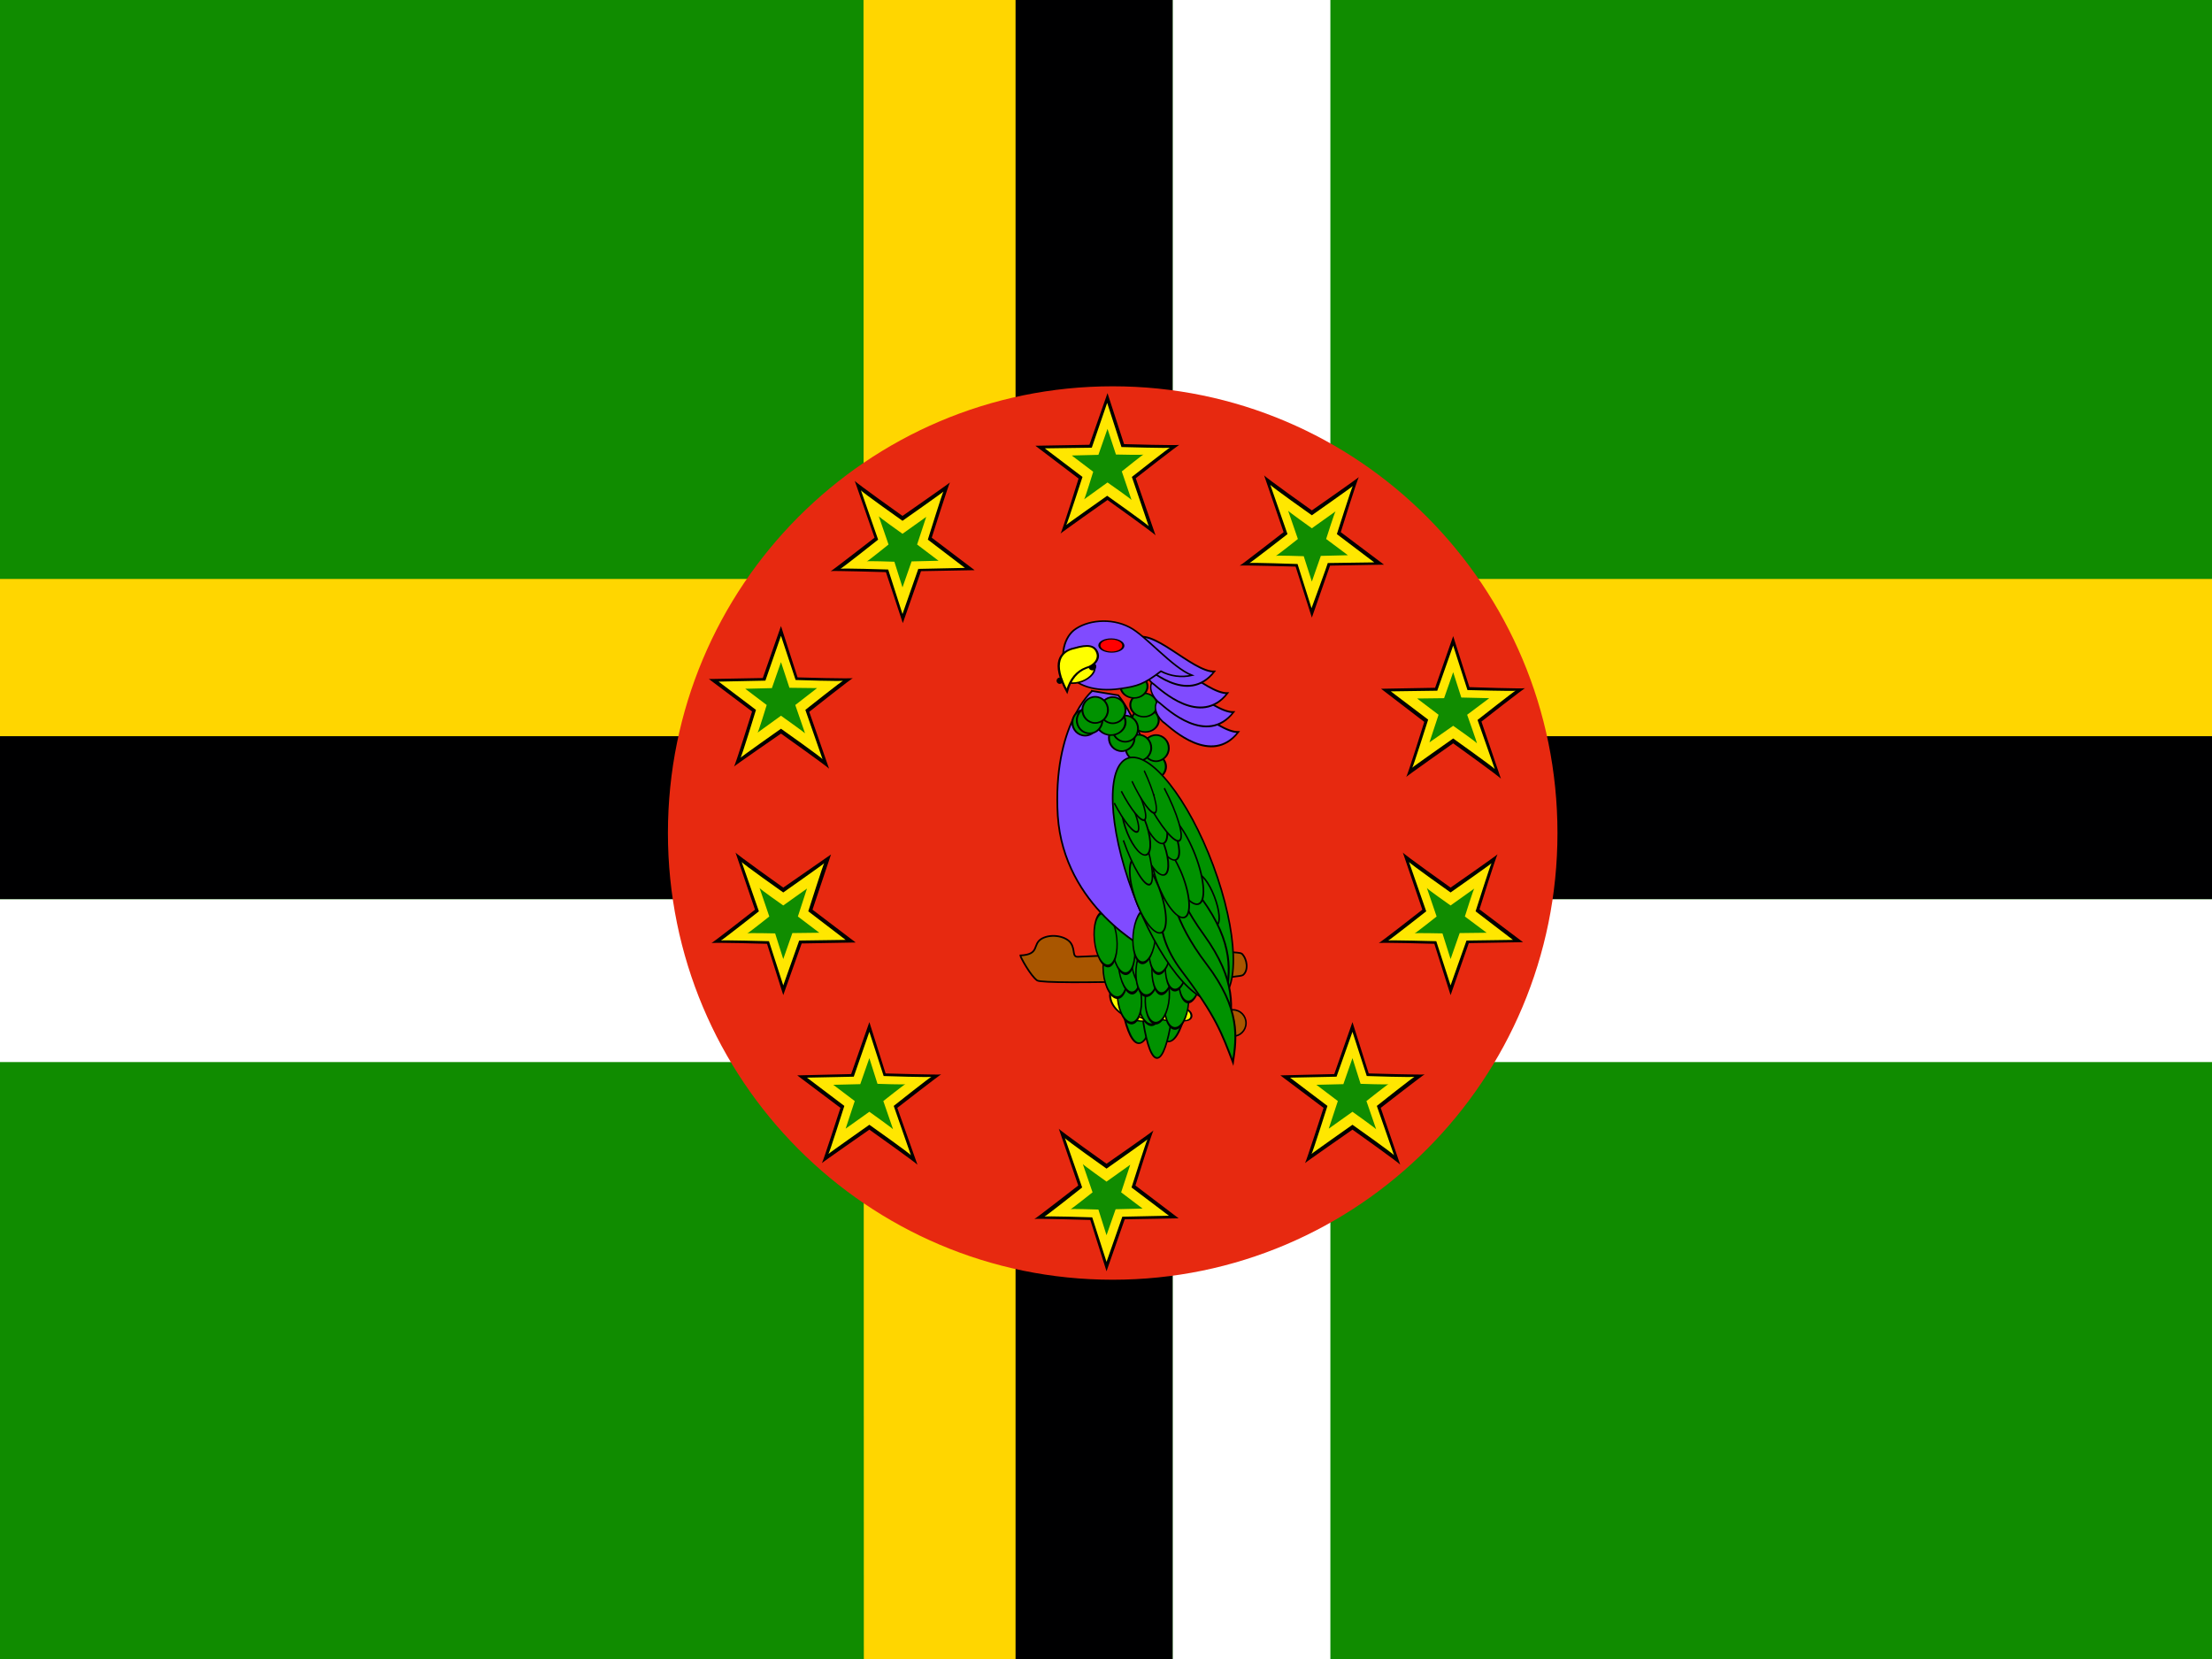
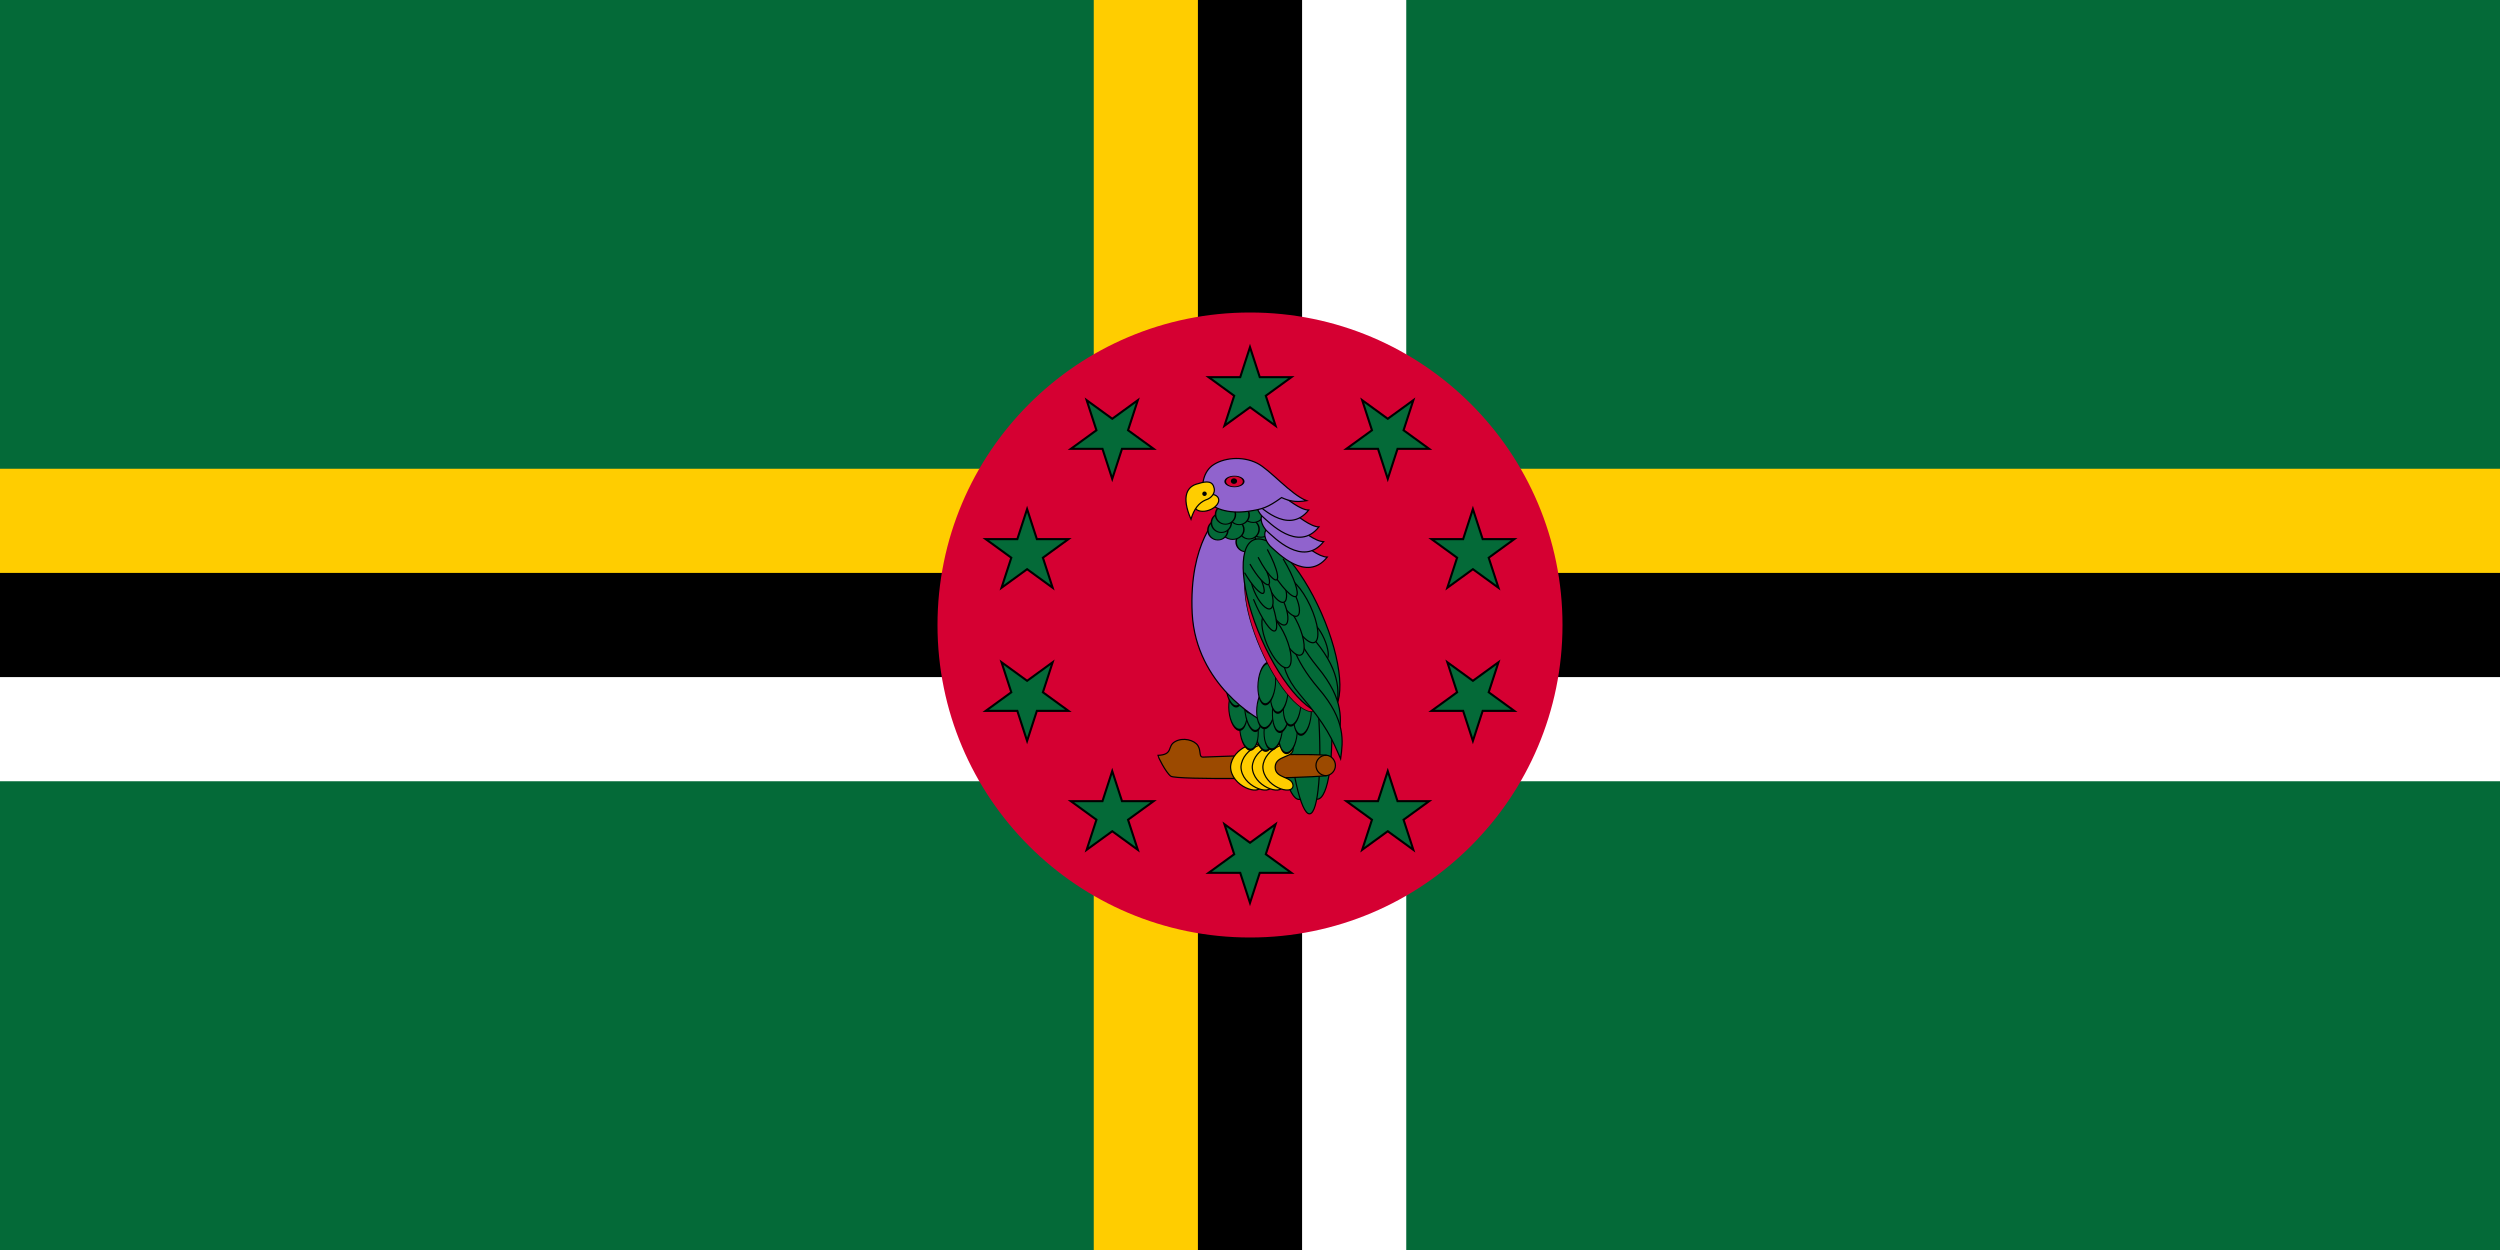
- <svg xmlns="http://www.w3.org/2000/svg" id="flag-icons-dm" viewBox="0 0 640 480">
-   <defs>
-     <clipPath id="dm-a">
-       <path fill-opacity=".7" d="M-85 0h682.7v512H-85z" />
-     </clipPath>
-   </defs>
-   <g fill-rule="evenodd" clip-path="url(#dm-a)" transform="translate(79.7)scale(.94)">
-     <path fill="#108c00" d="M-258.3 0H769.2v512H-258.3z" />
-     <path fill="#ffd600" d="M-260 178.2H772.6v50.1H-260z" />
-     <path fill="#ffd600" d="M181 0h48.5v512h-48.4z" />
-     <path fill="#000001" d="M227.8 0h48.4v512h-48.4z" />
-     <path fill="#000001" d="M-260 226.6H772.6v50.2H-260z" />
-     <path fill="#fff" d="M-260 276.8H772.6v50.1H-260z" />
-     <path fill="#fff" d="M276.2 0h48.5v512h-48.5z" />
-     <rect width="273.8" height="275" x="-394.6" y="-393.9" fill="#e72910" ry="137.5" transform="scale(-1)" />
-     <g stroke-width="1pt">
-       <path d="m250.5 137 5.6-16 5.1 15.7s17.1.5 17.1.2-13.5 10.3-13.5 10.3l6.1 17.6c-.2-.5-14.8-10.9-14.8-10.9s-14.8 10.4-14.5 10.4 5.6-17 5.6-17l-13.3-10.1 16.6-.3z" />
-       <path fill="#ffe700" d="M251.3 137.7 256 124l4.4 13.6s14.9.4 14.9.2-11.7 9-11.7 9l5.2 15.2c-.2-.5-12.8-9.4-12.8-9.4s-12.8 9-12.6 9 5-14.8 5-14.8l-11.6-8.8 14.4-.2z" />
-       <path fill="#108c00" d="m253.3 140 2.8-8 2.6 7.9s8.5.2 8.5 0-6.7 5.2-6.7 5.2l3 8.8c-.1-.3-7.4-5.4-7.4-5.4l-7.2 5.2c.2 0 2.8-8.5 2.8-8.5l-6.6-5z" />
+ <svg xmlns="http://www.w3.org/2000/svg" xmlns:xlink="http://www.w3.org/1999/xlink" width="1200" height="600" viewBox="-7200 -3600 14400 7200" fill="#046a38" stroke="#000" stroke-width="7">
+   <g transform="scale(300)" stroke="none">
+     <path d="m-24-12h48v24h-48z" />
+     <path fill="#ffcd00" d="m-24-3h48v3h-48zm21-9h3v24h-3z" />
+     <path fill="#fff" d="m-24 0h48v3h-48zM0-12h3v24H0z" />
+     <path fill="#000" d="m-24-1h48v2h-48zm23-11h2v24h-2z" />
+     <circle r="6" fill="#d50032" />
+   </g>
+   <g id="b">
+     <g id="a">
+       <path id="s" stroke-width="12" d="m0-1600.6 56.3 173.2h182L91-1320.4l56.3 173.1L0-1254.3l-147.3 107 56.3-173.1-147.3-107h182z" />
+       <use xlink:href="#s" transform="rotate(36)" />
    </g>
-     <g stroke-width="1pt">
-       <path d="m356.9 211.8 5.6-16 5 15.7s17.2.6 17.2.3-13.5 10.3-13.5 10.3l6 17.6c-.2-.5-14.7-10.9-14.7-10.9s-14.8 10.4-14.5 10.4 5.6-17 5.6-17L340.3 212l16.6-.3z" />
-       <path fill="#ffe700" d="m357.6 212.6 4.9-13.9 4.4 13.7s14.8.4 14.8.2-11.7 9-11.7 9l5.3 15.1c-.2-.4-12.8-9.4-12.8-9.4s-12.8 9-12.6 9 4.9-14.8 4.9-14.8l-11.5-8.7z" />
-       <path fill="#108c00" d="m359.7 214.9 2.8-8 2.5 7.8 8.6.2-6.8 5.1s3.2 9 3 8.8c0-.3-7.3-5.4-7.3-5.4l-7.3 5.1 2.8-8.5-6.6-5z" />
+     <use xlink:href="#s" transform="rotate(72)" />
+     <use xlink:href="#a" transform="rotate(108)" />
+   </g>
+   <use xlink:href="#b" transform="scale(-1)" />
+   <g transform="rotate(86)">
+     <ellipse cx="492" cy="-213" rx="530" ry="108" />
+     <ellipse cx="498" cy="-318" rx="530" ry="114" />
+     <ellipse cx="523" cy="-267" rx="586" ry="91" />
+   </g>
+   <path fill="#9c4a00" d="m439 868c-161 17-865 25-895 3-30-22-75-115-75-120 92-4 52-53 99-79 46-27 112-9 132 23 20 33 4 65 29 66 26 0 526-24 710-11 30 2 53 29 53 59 0 30-23 56-53 59z" />
+   <path id="c" fill="#ffcd00" d="m-41 818c-1 70 101 50 103 108-3 61-172 4-174-109 7-112 172-167 174-103 2 53-101 35-103 104z" />
+   <use xlink:href="#c" x="60" />
+   <use xlink:href="#c" x="125" />
+   <use xlink:href="#c" x="186" />
+   <g transform="scale(.85,1.8)">
+     <g transform="rotate(48.1)">
+       <ellipse cx="317" cy="154" rx="68" ry="58" />
+       <ellipse cx="245" cy="229" rx="68" ry="58" />
+       <ellipse cx="148" cy="242" rx="68" ry="58" />
    </g>
-     <g stroke-width="1pt">
-       <path d="m325.9 330.6 5.6-16 5 15.8s17.2.5 17.2.3-13.5 10.3-13.5 10.3l6 17.5c-.2-.5-14.7-10.8-14.7-10.8S316.7 358 316.9 358s5.7-17 5.7-17l-13.3-10z" />
-       <path fill="#ffe700" d="m326.6 331.4 4.9-13.8 4.4 13.6s14.8.5 14.8.2-11.7 9-11.7 9l5.3 15.2c-.2-.5-12.8-9.4-12.8-9.4s-12.8 9-12.6 9 4.9-14.8 4.9-14.8l-11.5-8.7z" />
-       <path fill="#108c00" d="m328.7 333.7 2.8-8 2.5 7.9s8.6.3 8.6.1-6.8 5.2-6.8 5.2l3 8.7c0-.2-7.3-5.4-7.3-5.4l-7.3 5.2 2.8-8.5-6.6-5z" />
-     </g>
-     <g stroke-width="1pt">
-       <path d="m177.2 330.6 5.6-16 5 15.8s17.1.5 17.1.3-13.5 10.3-13.5 10.3l6.2 17.5c-.3-.5-14.8-10.8-14.8-10.8S168 358 168.2 358s5.7-17 5.7-17l-13.3-10z" />
-       <path fill="#ffe700" d="m178 331.4 4.8-13.8 4.4 13.6s14.8.5 14.8.2-11.7 9-11.7 9l5.3 15.2c-.2-.5-12.8-9.4-12.8-9.4s-12.8 9-12.6 9 4.9-14.8 4.9-14.8l-11.5-8.7z" />
-       <path fill="#108c00" d="m180 333.7 2.8-8 2.5 7.9s8.6.3 8.6.1-6.8 5.2-6.8 5.2l3 8.7c0-.2-7.3-5.4-7.3-5.4l-7.3 5.2 2.8-8.5-6.6-5z" />
-     </g>
-     <g stroke-width="1pt">
-       <path d="m150 208.7 5.6-16 5.1 15.8s17.1.5 17.1.2-13.5 10.4-13.5 10.4l6.1 17.5c-.3-.5-14.8-10.8-14.8-10.8S140.8 236 141.1 236s5.6-17 5.6-17l-13.3-10z" />
-       <path fill="#ffe700" d="m150.8 209.5 4.8-13.8 4.5 13.6s14.7.5 14.7.2-11.7 9-11.7 9l5.3 15.2c-.2-.5-12.8-9.4-12.8-9.4s-12.8 9-12.5 9 4.8-14.8 4.8-14.8l-11.5-8.7z" />
-       <path fill="#108c00" d="m152.8 211.8 2.8-8 2.6 7.9 8.5.1-6.7 5.2 3 8.7c-.1-.2-7.4-5.4-7.4-5.4l-7.2 5.2c.2 0 2.8-8.5 2.8-8.5l-6.6-5z" />
-     </g>
-     <g stroke-width="1pt">
-       <path d="m324.6 174.1-5.6 16-5-15.7s-17.2-.5-17.2-.3 13.5-10.3 13.5-10.3l-6-17.5c.2.5 14.7 10.8 14.7 10.8s14.8-10.3 14.5-10.3-5.6 17-5.6 17l13.3 10z" />
-       <path fill="#ffe700" d="M323.9 173.3c0 .3-5 13.9-5 13.9l-4.3-13.6s-14.8-.5-14.8-.3 11.7-8.9 11.7-8.9l-5.3-15.2c.2.5 12.8 9.4 12.8 9.4s12.8-9 12.6-9-4.9 14.8-4.9 14.8l11.5 8.7z" />
-       <path fill="#108c00" d="m321.8 171-2.8 8-2.5-7.8s-8.6-.3-8.6-.1 6.8-5.2 6.8-5.2l-3-8.7c0 .2 7.3 5.4 7.3 5.4l7.3-5.2c-.2 0-2.9 8.5-2.9 8.5l6.7 5-8.3.2z" />
-     </g>
-     <g stroke-width="1pt">
-       <path d="m367.3 290.3-5.6 16-5-15.8s-17.2-.5-17.2-.2S353 280 353 280l-6-17.6c.2.5 14.7 10.8 14.7 10.8s14.8-10.3 14.5-10.3-5.6 17-5.6 17L384 290z" />
-       <path fill="#ffe700" d="m366.6 289.5-4.9 13.8-4.4-13.6s-14.8-.4-14.8-.2 11.7-9 11.7-9l-5.3-15.2c.2.5 12.8 9.4 12.8 9.4s12.8-9 12.6-9-4.9 14.8-4.9 14.8l11.5 8.8z" />
-       <path fill="#108c00" d="m364.5 287.2-2.8 8-2.5-7.9s-8.6-.2-8.6 0 6.8-5.2 6.8-5.2l-3-8.8c0 .3 7.3 5.4 7.3 5.4l7.3-5.2c-.2 0-2.9 8.6-2.9 8.6l6.7 5z" />
-     </g>
-     <g stroke-width="1pt">
-       <path d="m261.4 375.3-5.6 16-5-15.8s-17.2-.5-17.2-.3 13.5-10.3 13.5-10.3l-6-17.5c.2.5 14.7 10.8 14.7 10.8s14.8-10.3 14.5-10.3-5.6 17-5.6 17L278 375z" />
-       <path fill="#ffe700" d="m260.7 374.4-4.9 14-4.4-13.7s-14.8-.5-14.8-.2 11.7-9 11.7-9l-5.3-15.2c.2.5 12.8 9.4 12.8 9.4s12.8-9 12.6-9-4.9 14.8-4.9 14.8l11.5 8.7-14.3.3z" />
-       <path fill="#108c00" d="m258.6 372.2-2.8 8-2.5-7.9s-8.6-.3-8.6-.1 6.8-5.2 6.8-5.2l-3-8.7c0 .2 7.3 5.4 7.3 5.4l7.3-5.2-2.8 8.5 6.6 5z" />
-     </g>
-     <g stroke-width="1pt">
-       <path d="m162 290.3-5.7 16-5-15.8s-17.2-.5-17.2-.2 13.5-10.3 13.5-10.3l-6-17.6c.2.5 14.7 10.8 14.7 10.8L171 263l-5.7 17 13.3 10.1-16.6.3z" />
-       <path fill="#ffe700" d="m161.2 289.5-4.9 13.8-4.4-13.6s-14.8-.4-14.8-.2 11.7-9 11.7-9l-5.3-15.2c.2.5 12.8 9.4 12.8 9.4s12.8-9 12.6-9-4.9 14.8-4.9 14.8l11.5 8.8z" />
-       <path fill="#108c00" d="m159.1 287.2-2.8 8-2.5-7.9s-8.6-.2-8.6 0 6.8-5.2 6.8-5.2l-3-8.8c0 .3 7.3 5.4 7.3 5.4l7.3-5.2-2.8 8.6 6.6 5z" />
-     </g>
-     <g stroke-width="1pt">
-       <path d="m198.7 175.8-5.6 16-5.2-15.7s-17-.5-17-.3 13.5-10.3 13.5-10.3l-6.1-17.5c.2.5 14.7 10.8 14.7 10.8s14.8-10.3 14.6-10.3-5.6 17-5.6 17l13.2 10z" />
-       <path fill="#ffe700" d="m197.9 175-4.9 14-4.4-13.7s-14.8-.5-14.8-.2 11.7-9 11.7-9l-5.3-15.2c.2.5 12.8 9.4 12.8 9.4s12.8-9 12.6-9-4.8 14.8-4.8 14.8l11.4 8.7-14.3.3z" />
-       <path fill="#108c00" d="m195.8 172.8-2.8 8-2.5-7.9s-8.5-.3-8.5-.1 6.7-5.2 6.7-5.2l-3-8.7c0 .2 7.3 5.4 7.3 5.4l7.3-5.2-2.8 8.5 6.6 5z" />
-     </g>
-     <g transform="translate(-250.6 359.4)scale(1.04)">
-       <g fill="#009200" stroke="#000" stroke-width="2.5" transform="matrix(.16 -.02 0 .18 429.8 -215.6)">
-         <ellipse cx="680.2" cy="586.1" rx="30.8" ry="189.8" transform="matrix(1.4 0 0 1 -534.3 263.7)" />
-         <ellipse cx="680.2" cy="586.1" rx="30.8" ry="189.8" transform="matrix(1.5 0 0 1 -547.2 267)" />
-         <ellipse cx="680.2" cy="586.1" rx="30.8" ry="189.8" transform="matrix(1.2 0 0 1.1 -365 214.1)" />
-       </g>
-       <g stroke="#000" transform="translate(72.9 -9.8)">
-         <path fill="#a95600" stroke-width=".5" d="M388.5-53c6-.3 3.4-3.3 6.4-5 3-1.6 7.3-.6 8.6 1.4s.3 4 2 4 47-2.5 48.6-.9 2 5 .3 6.3c-1.6 1.4-58.9 3-60.9 1.6s-5-7-5-7.4z" />
-         <path fill="#ff0" stroke-width="3.9" d="M529.6 405.5c0 40 45.6 27.8 46.8 61.2-.7 35.4-76.7 3.5-78.6-61.2 1.9-64.8 75-98 76.7-61 1.2 30.6-45 21-45 61z" transform="matrix(.15 0 0 .1 340.4 -81.7)" />
-         <path fill="#ff0" stroke-width="3.9" d="M529.6 405.5c0 40 45.6 27.8 46.8 61.2-.7 35.4-76.7 3.5-78.6-61.2 1.9-64.8 75-98 76.7-61 1.2 30.6-45 21-45 61z" transform="matrix(.15 0 0 .1 344.4 -81.6)" />
-         <path fill="#ff0" stroke-width="3.9" d="M529.6 405.5c0 40 45.6 27.8 46.8 61.2-.7 35.4-76.7 3.5-78.6-61.2 1.9-64.8 75-98 76.7-61 1.2 30.6-45 21-45 61z" transform="matrix(.15 0 0 .1 348.7 -81.8)" />
-         <path fill="#ff0" stroke-width="3.9" d="M529.6 405.5c0 40 45.6 27.8 46.8 61.2-.7 35.4-76.7 3.5-78.6-61.2 1.9-64.8 75-98 76.7-61 1.2 30.6-45 21-45 61z" transform="matrix(.15 0 0 .1 352.7 -81.8)" />
-         <ellipse cx="478.4" cy="-41.1" fill="#a95600" stroke-width=".4" rx="3.5" ry="3.4" transform="matrix(1.1 .02 -.02 1.15 -75.6 4.7)" />
-       </g>
-       <g fill="#009200" stroke="#000" stroke-width="2.5" transform="rotate(-5.8 688.4 -625.2)">
-         <ellipse cx="427.1" cy="905" rx="20.8" ry="24.1" transform="matrix(.17 0 0 .32 369.8 -361.6)" />
-         <ellipse cx="427.1" cy="905" rx="20.8" ry="24.1" transform="matrix(.17 0 0 .32 364 -362.7)" />
-         <ellipse cx="427.1" cy="905" rx="20.8" ry="24.1" transform="matrix(.17 0 0 .32 360.6 -370.6)" />
-         <ellipse cx="427.1" cy="905" rx="20.8" ry="24.1" transform="matrix(.16 0 0 .35 369.3 -399.4)" />
-         <ellipse cx="427.1" cy="905" rx="20.8" ry="24.1" transform="matrix(.16 0 0 .33 377.4 -379)" />
-         <ellipse cx="427.1" cy="905" rx="20.8" ry="24.1" transform="matrix(.16 0 0 .33 373.2 -382.2)" />
-         <ellipse cx="427.1" cy="905" rx="20.8" ry="24.1" transform="matrix(.16 0 0 .33 368 -386.7)" />
-         <ellipse cx="427.1" cy="905" rx="20.8" ry="24.1" transform="matrix(.16 0 0 .33 363 -389.5)" />
-       </g>
-       <path fill="#804bff" stroke="#000" stroke-width=".5" d="M482.6-141s-11.7 10-10.1 36.9c1.8 27 26.5 39.5 26.5 39.5s6.2-7.7 5.2-29.5c-2-31.8-13.8-45.7-13.8-45.7l-7.8-1.3z" />
-       <g fill="#009200" stroke="#000" stroke-width="2.5" transform="rotate(4.5 181 769.9)">
-         <ellipse cx="427.1" cy="905" rx="20.8" ry="24.1" transform="matrix(.17 0 0 .32 369.8 -361.6)" />
-         <ellipse cx="427.1" cy="905" rx="20.8" ry="24.1" transform="matrix(.17 0 0 .32 364 -362.7)" />
-         <ellipse cx="427.1" cy="905" rx="20.8" ry="24.1" transform="matrix(.17 0 0 .32 360.6 -370.6)" />
-         <ellipse cx="427.1" cy="905" rx="20.8" ry="24.1" transform="matrix(.16 0 0 .35 369.3 -399.4)" />
-         <ellipse cx="427.1" cy="905" rx="20.8" ry="24.1" transform="matrix(.16 0 0 .33 377.4 -379)" />
-         <ellipse cx="427.1" cy="905" rx="20.8" ry="24.1" transform="matrix(.16 0 0 .33 373.2 -382.2)" />
-         <ellipse cx="427.1" cy="905" rx="20.8" ry="24.1" transform="matrix(.16 0 0 .33 368 -386.7)" />
-         <ellipse cx="427.1" cy="905" rx="20.8" ry="24.1" transform="matrix(.16 0 0 .33 363 -389.5)" />
-       </g>
-       <ellipse cx="624.4" cy="606.1" fill="#c90000" stroke="#000" stroke-width="1pt" rx="58.3" ry="186.5" transform="matrix(.16 -.06 .06 .15 369.6 -145)" />
-       <g fill="#009200" stroke="#000" transform="rotate(1 242.4 -1957.8)">
-         <ellipse cx="218.1" cy="356.8" stroke-width="1.5" rx="10.8" ry="12.9" transform="matrix(.4 0 0 .3 445 -230.5)" />
-         <ellipse cx="218.1" cy="356.8" stroke-width="1.6" rx="10.8" ry="12.9" transform="matrix(.35 0 0 .3 457.2 -236)" />
-         <ellipse cx="218.1" cy="356.8" stroke-width="1.6" rx="10.8" ry="12.9" transform="matrix(.35 0 0 .3 452 -236)" />
-         <ellipse cx="218.1" cy="356.8" stroke-width="1.6" rx="10.8" ry="12.9" transform="matrix(.37 0 0 .27 449.5 -233.5)" />
-         <ellipse cx="218.1" cy="356.8" stroke-width="1.6" rx="10.8" ry="12.9" transform="matrix(.37 0 0 .27 449 -238)" />
-         <ellipse cx="218.1" cy="356.8" stroke-width="1.6" rx="10.8" ry="12.9" transform="matrix(.35 0 0 .3 447 -238.8)" />
-         <ellipse cx="218.1" cy="356.8" stroke-width="1.6" rx="10.8" ry="12.9" transform="matrix(.35 0 0 .3 448 -241.6)" />
-         <ellipse cx="218.1" cy="356.8" stroke-width="1.5" rx="10.8" ry="12.9" transform="matrix(.4 0 0 .3 432.8 -243.5)" />
-         <ellipse cx="218.1" cy="356.8" stroke-width="1.6" rx="10.8" ry="12.9" transform="matrix(.37 0 0 .27 446 -243.5)" />
-         <ellipse cx="218.1" cy="356.8" stroke-width="1.6" rx="10.8" ry="12.9" transform="matrix(.35 0 0 .3 444.2 -247)" />
-         <ellipse cx="218.1" cy="356.8" stroke-width="1.6" rx="10.8" ry="12.9" transform="matrix(.35 0 0 .3 436.1 -243.2)" />
-         <ellipse cx="218.1" cy="356.8" stroke-width="1.6" rx="10.8" ry="12.9" transform="matrix(.35 0 0 .3 437.4 -243.9)" />
-         <ellipse cx="218.1" cy="356.8" stroke-width="1.6" rx="10.8" ry="12.9" transform="matrix(.35 0 0 .3 439 -247)" />
-       </g>
-       <g fill="#009200" stroke="#000" transform="matrix(.18 0 0 .2 421 -216.8)">
-         <ellipse cx="528.7" cy="564.5" stroke-width="2.5" rx="67.4" ry="205.6" transform="matrix(.98 -.3 .36 .87 -245.8 324.4)" />
-         <ellipse cx="528.7" cy="646.1" stroke-width="2.5" rx="13.3" ry="40.8" transform="rotate(-23.4 630.5 660.9)" />
-         <path stroke-width="1.5" d="M139.9 644c0 57.7-18.8 86.2-34.6 110.3 7.5-32.5 13-52.6 13-110.3s29.5-85.3 40.3-102c-4.2 16.7-18.7 44.3-18.7 102z" transform="matrix(1.88 -.46 .95 1.18 -352.3 -10)" />
-         <path stroke-width="1.5" d="M139.9 644c0 57.7-18.8 86.2-34.6 110.3 7.5-32.5 13-52.6 13-110.3s29.5-85.3 40.3-102c-4.2 16.7-18.7 44.3-18.7 102z" transform="matrix(1.88 -.46 .95 1.18 -348.4 44)" />
-         <path stroke-width="1.5" d="M139.9 644c0 57.7-18.8 86.2-34.6 110.3 7.5-32.5 13-52.6 13-110.3s29.5-85.3 40.3-102c-4.2 16.7-18.7 44.3-18.7 102z" transform="matrix(1.87 -.5 .98 1.16 -362 105.8)" />
-         <ellipse cx="528.7" cy="646.1" stroke-width="1.4" rx="13.3" ry="40.8" transform="matrix(1.8 -.4 .7 1.64 -915.6 -221)" />
-         <ellipse cx="528.7" cy="646.1" stroke-width="1.6" rx="13.3" ry="40.8" transform="matrix(1.63 -.23 .54 1.35 -739.5 -91.8)" />
-         <ellipse cx="528.7" cy="646.1" stroke-width="1.6" rx="13.3" ry="40.8" transform="matrix(1.63 -.2 .5 1.36 -750.6 -91.8)" />
-         <ellipse cx="528.7" cy="646.1" stroke-width="2.1" rx="13.3" ry="40.8" transform="matrix(1.3 -.2 .47 1 -531 47.6)" />
-         <ellipse cx="528.7" cy="646.1" stroke-width="2.1" rx="13.3" ry="40.8" transform="matrix(1.33 -.13 .4 1.03 -517.9 12.2)" />
-         <path stroke-width="2.1" d="M145.7 569.5c0 34-6.7 61.6-15 61.6s-15-27.6-15-61.6" transform="matrix(1.03 -.5 .46 1.18 12.8 -14.5)" />
-         <ellipse cx="528.7" cy="646.1" stroke-width="2.1" rx="13.3" ry="40.8" transform="matrix(1.33 -.13 .4 1.03 -519.5 -34.4)" />
-         <ellipse cx="528.7" cy="646.1" stroke-width="2.1" rx="13.3" ry="40.8" transform="matrix(1.33 -.1 .38 1.04 -534 -40.1)" />
-         <path stroke-width="2.9" d="M145.7 569.5c0 34-6.7 61.6-15 61.6s-15-27.6-15-61.6" transform="matrix(.67 -.47 .46 .8 39.5 143.3)" />
-         <path stroke-width="2.9" d="M145.7 569.5c0 34-6.7 61.6-15 61.6s-15-27.6-15-61.6" transform="matrix(.67 -.47 .46 .8 51.1 125.8)" />
-         <path stroke-width="2.1" d="M145.7 569.5c0 34-6.7 61.6-15 61.6s-15-27.6-15-61.6" transform="matrix(.94 -.64 .64 1.1 -40.2 -10.7)" />
-         <path stroke-width="2.7" d="M145.7 569.5c0 34-6.7 61.6-15 61.6s-15-27.6-15-61.6" transform="matrix(.67 -.52 .46 .88 68.6 71.2)" />
-       </g>
-       <g fill="#804bff" stroke="#000" stroke-width="2.5">
-         <path d="M276.3 345.4c-12.3 9.2.4 25.2 12 30.7 13 7.7 86.6 58.2 136.3 12-40.8.8-118.7-63.2-148.3-42.7z" transform="matrix(.16 0 0 .22 458 -214.3)" />
-         <path d="M276.3 345.4c-12.3 9.2.4 25.2 12 30.7 13 7.7 86.6 58.2 136.3 12-40.8.8-118.7-63.2-148.3-42.7z" transform="matrix(.16 0 0 .22 456.6 -220.2)" />
-         <path d="M276.3 345.4c-12.3 9.2.4 25.2 12 30.7 13 7.7 86.6 58.2 136.3 12-40.8.8-118.7-63.2-148.3-42.7z" transform="matrix(.16 0 0 .22 454.8 -225.8)" />
-         <path d="M276.3 345.4c-12.3 9.2.4 25.2 12 30.7 13 7.7 86.6 58.2 136.3 12-40.8.8-118.7-63.2-148.3-42.7z" transform="matrix(.16 0 0 .22 450.9 -232.2)" />
-       </g>
-       <g transform="rotate(1 -589.6 681.6)">
-         <path fill="#804bff" stroke="#000" stroke-width="2.5" d="M211.2 247.3c21.7-12 56.6-9.8 79.7 11.2 19.4 17 45.3 75.2 70.3 92.8a58 58 0 0 1-42.2-15.2c-28.8 15.5-38.1 16.7-64 15.7-35.8-1.4-62.4-17.7-68-40.6-6.3-21.8 4.8-52.5 24.2-63.9z" transform="matrix(.2 -.04 .05 .18 407.8 -213.6)" />
-         <ellipse cx="287.2" cy="323" fill="red" stroke="#000" stroke-width="2.5" rx="14.2" ry="15" transform="matrix(.25 0 0 .13 401.8 -215.2)" />
-         <ellipse cx="204.6" cy="348.3" fill="#ff0" stroke="#000" stroke-width="2.5" rx="23.3" ry="15.9" transform="matrix(.2 -.08 .07 .17 398.7 -208)" />
-         <circle cx="283.9" cy="333.9" r="5.8" transform="matrix(.2 0 0 .2 411.3 -233.7)" />
-         <path fill="#ff0" stroke="#000" stroke-width="6.6" d="M516.8 260.3c4.4 18-6.7 43-33.1 52.6-26.8 13.2-46.1 41.8-55.7 88-47.2-103.2-23-148.3 20.6-160.3 37.4-14.4 60.4-13.4 68.2 19.7z" transform="matrix(.1 0 0 .08 417.9 -191.5)" />
-         <circle cx="199" cy="362.4" r="4.7" transform="matrix(.2 0 0 .2 418.7 -235)" />
-       </g>
+     <ellipse transform="rotate(63.2)" cx="251" cy="100" rx="73" ry="57" />
+     <g transform="rotate(57.7)">
+       <ellipse cx="175" cy="124" rx="69" ry="57" />
+       <ellipse cx="109" cy="192" rx="69" ry="57" />
    </g>
  </g>
+   <path fill="#9063cd" d="m-177-632c0 0-176 152-156 565 22 416 389 611 389 611h58V-632z" />
+   <g transform="scale(.85,1.8)">
+     <g transform="rotate(40.6)">
+       <ellipse cx="421" cy="95" rx="58" ry="68" />
+       <ellipse cx="337" cy="151" rx="58" ry="68" />
+       <ellipse cx="255" cy="132" rx="58" ry="68" />
+     </g>
+     <ellipse transform="rotate(24.1)" cx="305" cy="161" rx="58" ry="73" />
+     <g transform="rotate(29.9)">
+       <ellipse cx="450" cy="70" rx="57" ry="69" />
+       <ellipse cx="375" cy="79" rx="57" ry="69" />
+       <ellipse cx="279" cy="87" rx="57" ry="69" />
+       <ellipse cx="192" cy="106" rx="57" ry="69" />
+     </g>
+   </g>
+   <ellipse transform="rotate(66.5)" fill="#d50032" stroke-width="4" cx="149" cy="-149" rx="456" ry="148" />
+   <g transform="scale(1.25,.85)">
+     <ellipse cx="56" cy="-579" rx="49" ry="63" />
+     <ellipse cx="50" cy="-658" rx="49" ry="63" />
+     <ellipse cx="-18" cy="-563" rx="46" ry="67" />
+     <ellipse cx="-4" cy="-649" rx="46" ry="66" />
+     <ellipse cx="-80" cy="-647" rx="52" ry="67" />
+     <ellipse cx="15" cy="-758" rx="49" ry="63" />
+     <ellipse cx="-50" cy="-746" rx="46" ry="66" />
+     <ellipse cx="-148" cy="-643" rx="46" ry="67" />
+     <ellipse cx="-132" cy="-693" rx="46" ry="66" />
+     <ellipse cx="-113" cy="-749" rx="46" ry="66" />
+   </g>
+   <g transform="rotate(66.2)">
+     <ellipse cx="103" cy="-216" rx="543" ry="188" />
+     <ellipse cx="245" cy="-323" rx="114" ry="36" />
+   </g>
+   <path d="m378 94c153 187 134 306 118 406L279 267V33z" />
+   <path d="m391 245c154 187 135 306 119 406L215 194v-307c23 60 23 171 176 358z" />
+   <path d="m396 367c157 183 140 303 126 404-50-115-78-188-236-372-157-184-83-317-74-386 25 59 27 170 184 354z" />
+   <ellipse transform="rotate(65)" cx="46" cy="-295" rx="202" ry="66" />
+   <ellipse transform="rotate(65.7)" cx="112" cy="-197" rx="166" ry="58" />
+   <ellipse transform="rotate(66.8)" cx="145" cy="-104" rx="166" ry="58" />
+   <ellipse transform="rotate(62)" cx="-45" cy="-265" rx="127" ry="46" />
+   <ellipse transform="rotate(65.6)" cx="-44" cy="-186" rx="127" ry="46" />
+   <g stroke-linecap="round">
+     <path fill="none" d="m439 750a59 59 0 1 0 0 118" />
+     <path d="m21-146a217 46 68 1 0 82-43" />
+     <ellipse transform="rotate(65.6)" cx="-166" cy="-233" rx="127" ry="46" />
+     <ellipse transform="rotate(66.8)" cx="-167" cy="-145" rx="127" ry="46" />
+     <path d="m-30-299a155 33 59.7 1 0 54-41" />
+     <path d="m1-349a140 32 59.8 1 0 65-21" />
+     <path d="m117-323a214 46 59.3 1 0 75-56" />
+     <path d="m48-388a161 34 62.4 1 0 53-45" />
+   </g>
+   <g fill="#9063cd">
+     <path id="n" d="m97-553c-29 30 1 84 27 106 31 26 201 207 321 56-96-2-276-228-348-162z" />
+     <use xlink:href="#n" x="-21" y="-89" />
+     <use xlink:href="#n" x="-48" y="-174" />
+     <use xlink:href="#n" x="-107" y="-271" />
+     <path d="m-219-917c61-46 173-59 260-15 73 36 194 181 285 216-64 11-103 1-144-18-81 58-110 67-192 79-115 16-210-14-244-73-34-57-19-147 35-189z" />
+   </g>
+   <g transform="scale(1.4,.7)">
+     <ellipse fill="#d50032" cx="-64" cy="-1181" rx="38" ry="44" />
+     <ellipse fill="#000" stroke="none" cx="-66" cy="-1184" rx="13" ry="23" />
+   </g>
+   <g fill="#ffcd00">
+     <ellipse transform="rotate(69.6)" cx="-747" cy="-11" rx="45" ry="73" />
+     <path d="m-206-786c5 23-12 55-50 66-38 16-67 52-84 111-58-134-21-191 41-205 53-17 85-15 93 28z" />
+   </g>
+   <circle fill="#000" stroke="none" cx="-262" cy="-756" r="13" />
</svg>
